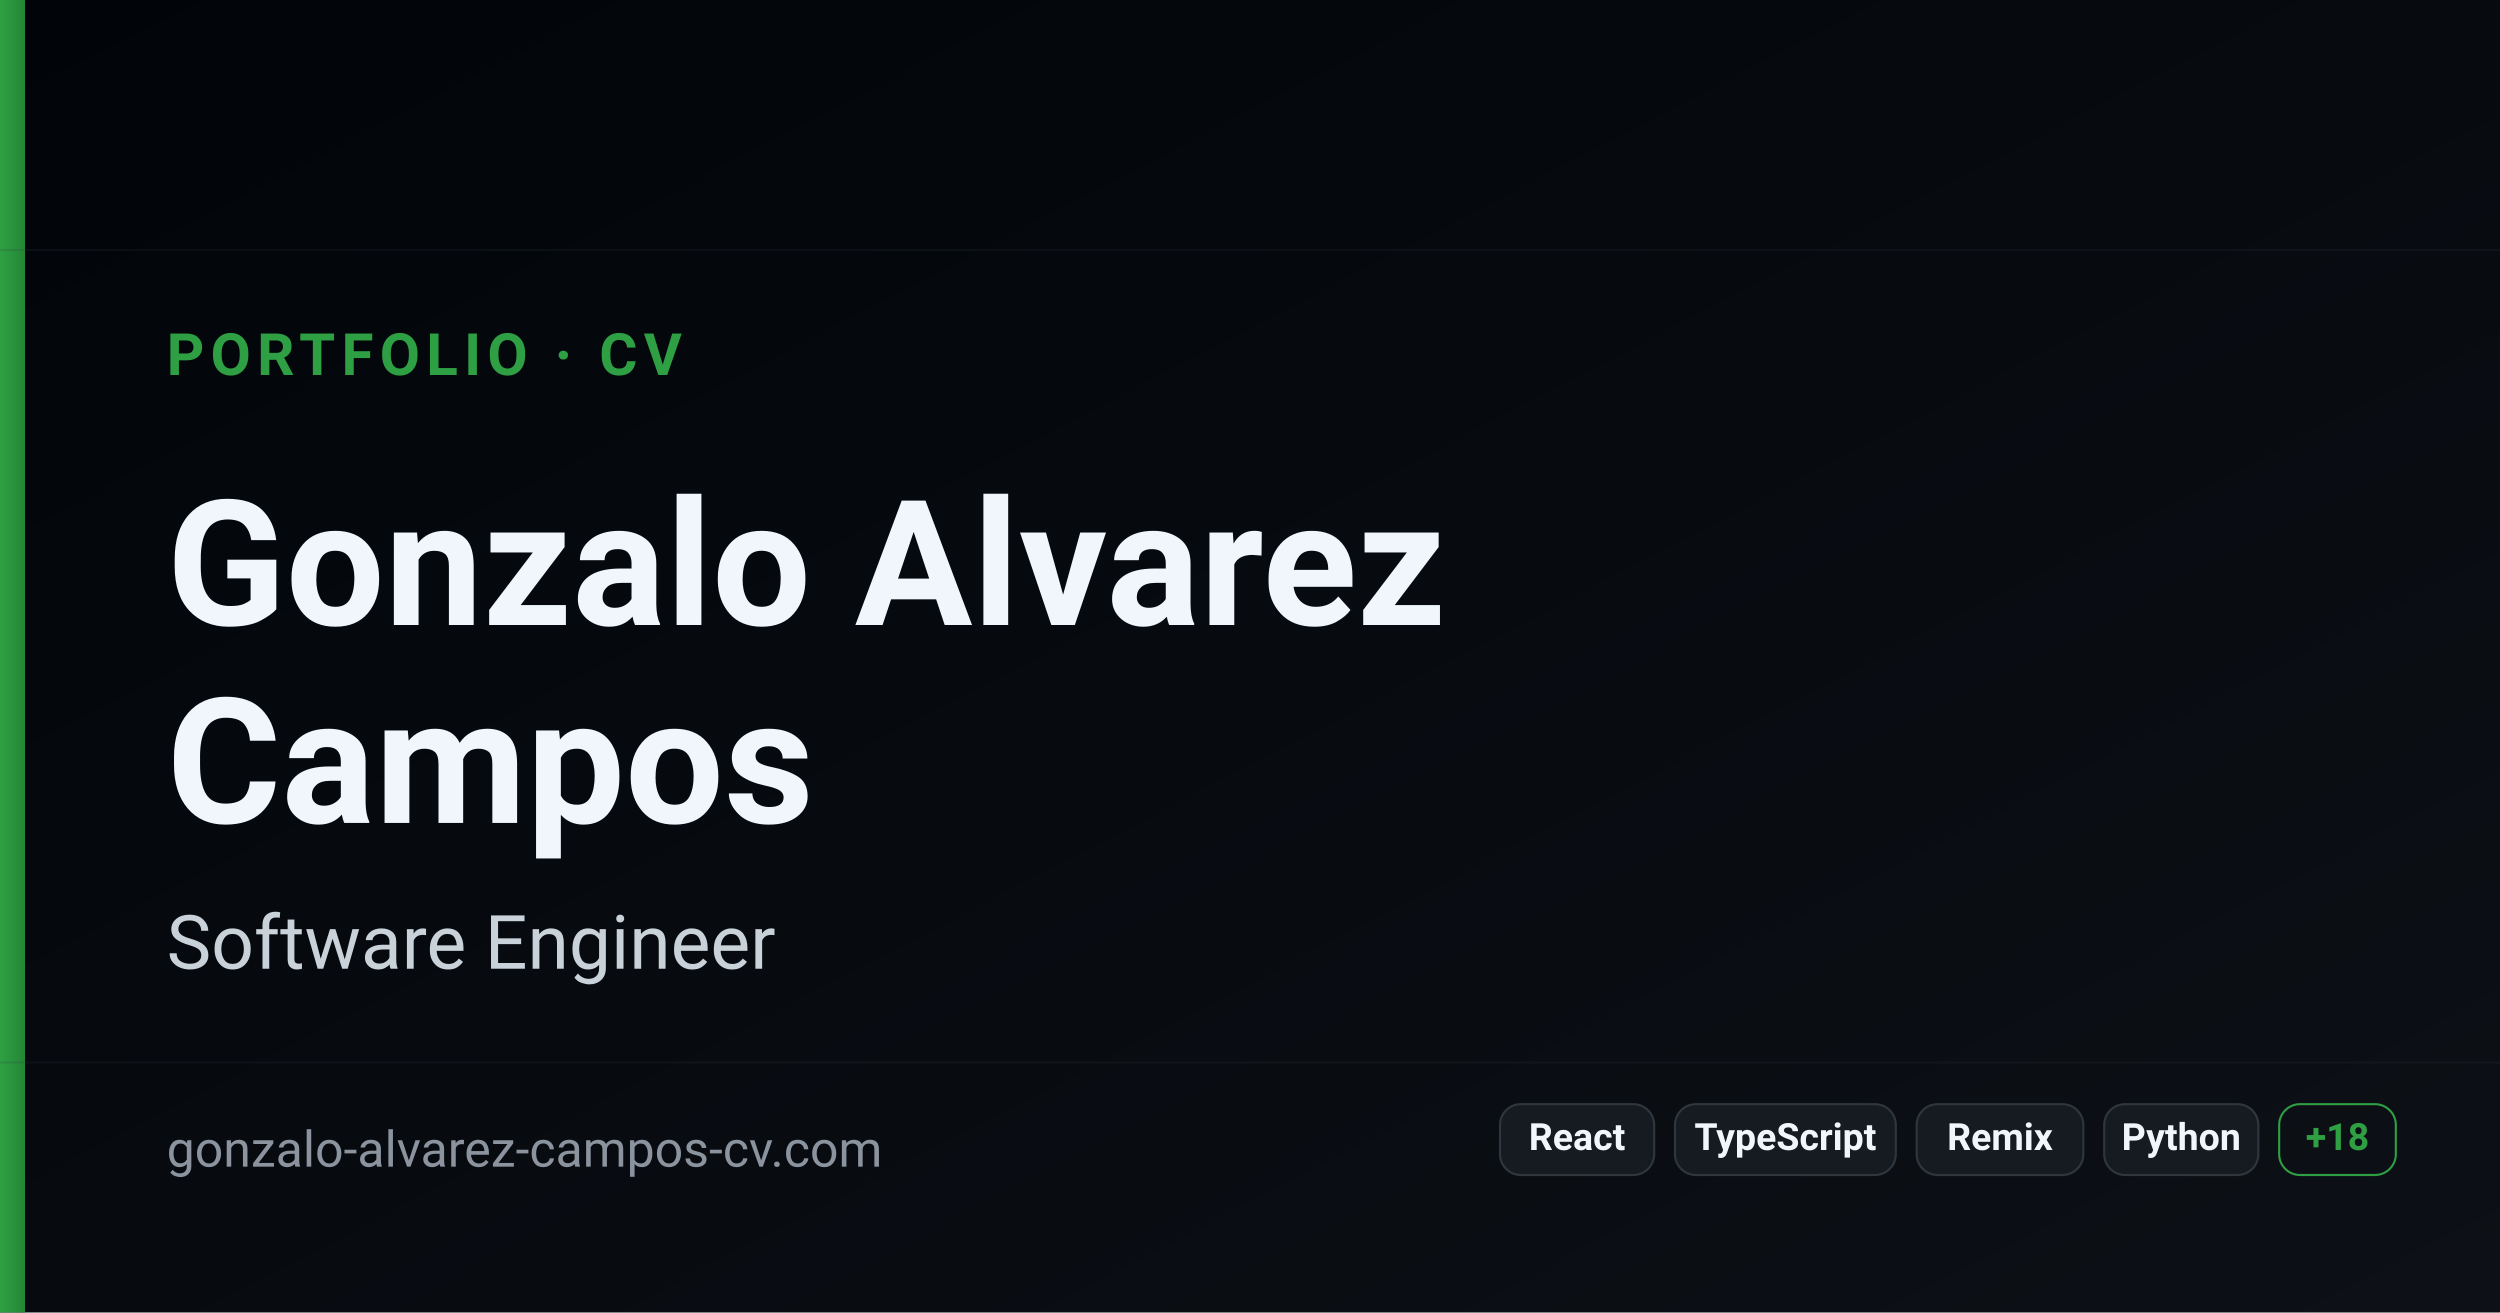
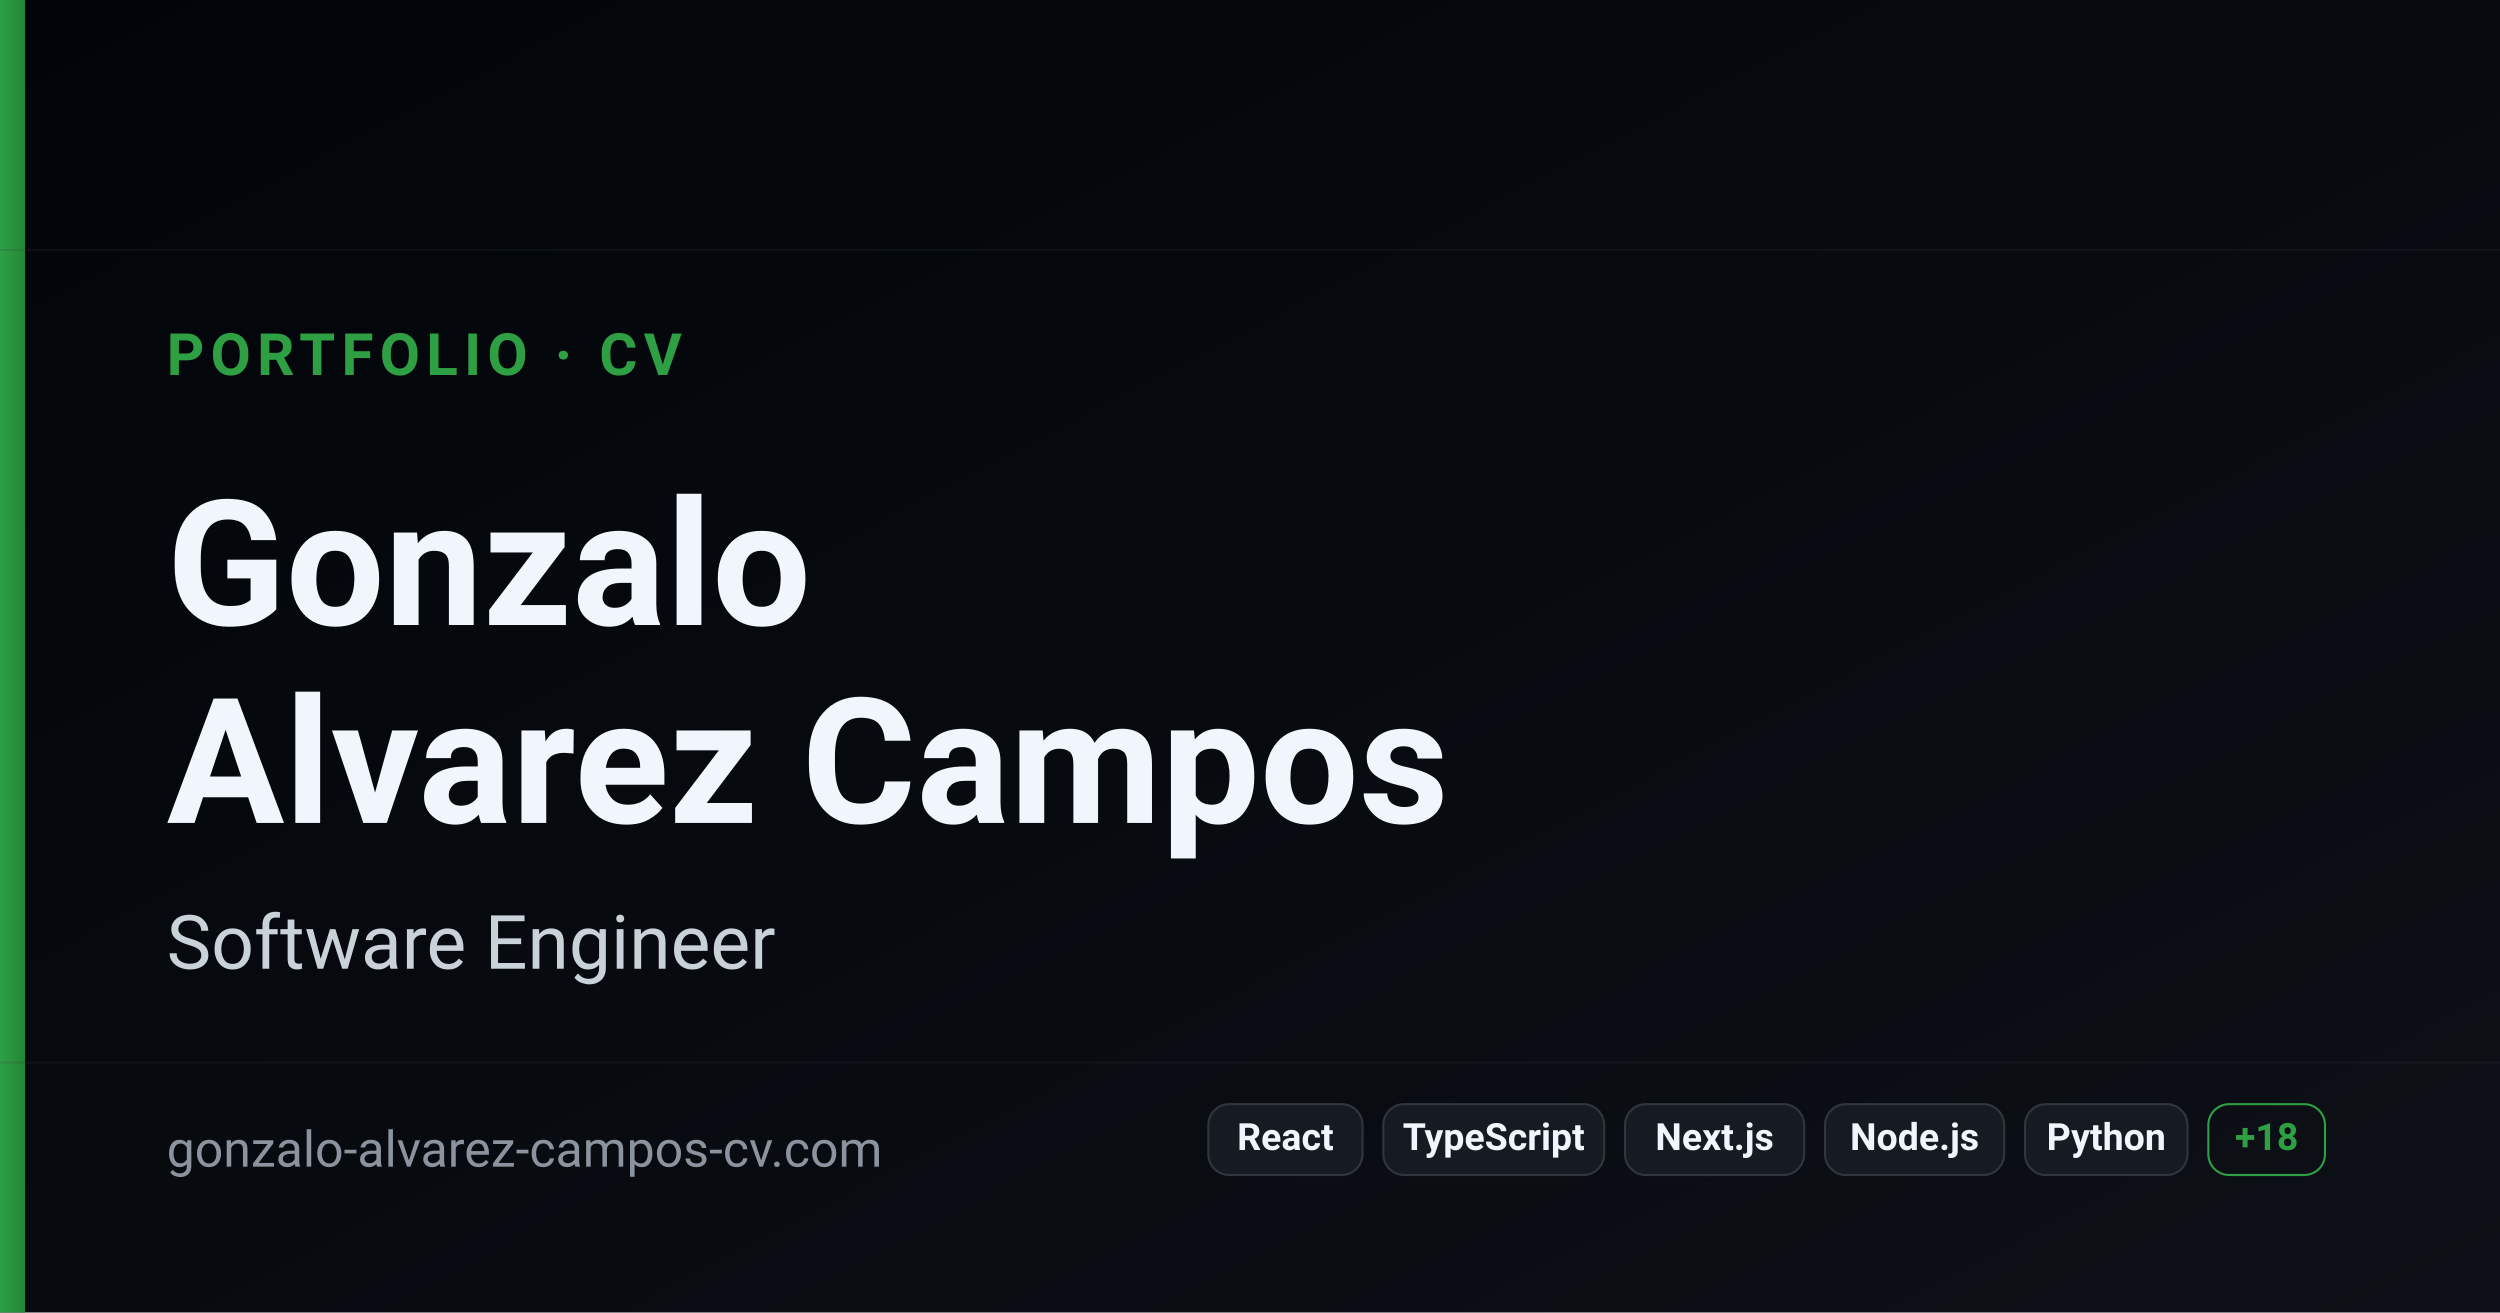
<svg xmlns="http://www.w3.org/2000/svg" width="1200" height="630" viewBox="0 0 1200 630">
  <defs>
    <linearGradient id="bg" x1="0" y1="0" x2="1" y2="1">
      <stop offset="0%" stop-color="#010408" />
      <stop offset="100%" stop-color="#0d1117" />
    </linearGradient>
    <linearGradient id="accent" x1="0" y1="0" x2="1" y2="0">
      <stop offset="0%" stop-color="#2ea043" />
      <stop offset="100%" stop-color="#238636" />
    </linearGradient>
  </defs>
  <rect width="1200" height="630" fill="url(#bg)" />
  <rect x="0" y="0" width="12" height="630" fill="url(#accent)" />
  <g stroke="#30363d" stroke-width="1" opacity="0.18">
    <line x1="0" y1="120" x2="1200" y2="120" />
    <line x1="0" y1="510" x2="1200" y2="510" />
  </g>
  <text x="80" y="180" fill="#2ea043" font-family="Roboto, system-ui, -apple-system, Segoe UI, sans-serif" font-size="28" font-weight="700" letter-spacing="3">PORTFOLIO · CV</text>
-   <text x="80" y="300" fill="#f0f6fc" font-family="Roboto, system-ui, -apple-system, Segoe UI, sans-serif" font-size="84" font-weight="700">Gonzalo Alvarez</text>
-   <text x="80" y="395" fill="#f0f6fc" font-family="Roboto, system-ui, -apple-system, Segoe UI, sans-serif" font-size="84" font-weight="700">Campos</text>
+   <text x="80" y="300" fill="#f0f6fc" font-family="Roboto, system-ui, -apple-system, Segoe UI, sans-serif" font-size="84" font-weight="700">Gonzalo</text>
+   <text x="80" y="395" fill="#f0f6fc" font-family="Roboto, system-ui, -apple-system, Segoe UI, sans-serif" font-size="84" font-weight="700">Alvarez Campos</text>
  <text x="80" y="465" fill="#c9d1d9" font-family="Roboto, system-ui, -apple-system, Segoe UI, sans-serif" font-size="36" font-weight="400">Software Engineer</text>
  <text x="80" y="560" fill="#8b949e" font-family="Roboto, system-ui, -apple-system, Segoe UI, sans-serif" font-size="24" font-weight="400">gonzalo-alvarez-campos-cv.com</text>
-   <g transform="translate(720, 530)" font-family="Roboto, system-ui, -apple-system, Segoe UI, sans-serif" font-size="18" font-weight="700">
+   <g transform="translate(580, 530)" font-family="Roboto, system-ui, -apple-system, Segoe UI, sans-serif" font-size="18" font-weight="700">
    <rect x="0" y="0" width="74" height="34" rx="10" fill="#161b22" stroke="#30363d" />
    <text x="37" y="22" fill="#f0f6fc" text-anchor="middle">React</text>
    <rect x="84" y="0" width="106" height="34" rx="10" fill="#161b22" stroke="#30363d" />
    <text x="137" y="22" fill="#f0f6fc" text-anchor="middle">TypeScript</text>
-     <rect x="200" y="0" width="80" height="34" rx="10" fill="#161b22" stroke="#30363d" />
-     <text x="240" y="22" fill="#f0f6fc" text-anchor="middle">Remix</text>
-     <rect x="290" y="0" width="74" height="34" rx="10" fill="#161b22" stroke="#30363d" />
-     <text x="327" y="22" fill="#f0f6fc" text-anchor="middle">Python</text>
-     <rect x="374" y="0" width="56" height="34" rx="10" fill="transparent" stroke="#2ea043" stroke-dasharray="0" />
-     <text x="402" y="22" fill="#2ea043" text-anchor="middle">+18</text>
+     <rect x="200" y="0" width="86" height="34" rx="10" fill="#161b22" stroke="#30363d" />
+     <text x="243" y="22" fill="#f0f6fc" text-anchor="middle">Next.js</text>
+     <rect x="296" y="0" width="86" height="34" rx="10" fill="#161b22" stroke="#30363d" />
+     <text x="339" y="22" fill="#f0f6fc" text-anchor="middle">Node.js</text>
+     <rect x="392" y="0" width="78" height="34" rx="10" fill="#161b22" stroke="#30363d" />
+     <text x="431" y="22" fill="#f0f6fc" text-anchor="middle">Python</text>
+     <rect x="480" y="0" width="56" height="34" rx="10" fill="transparent" stroke="#2ea043" />
+     <text x="508" y="22" fill="#2ea043" text-anchor="middle">+18</text>
  </g>
</svg>
